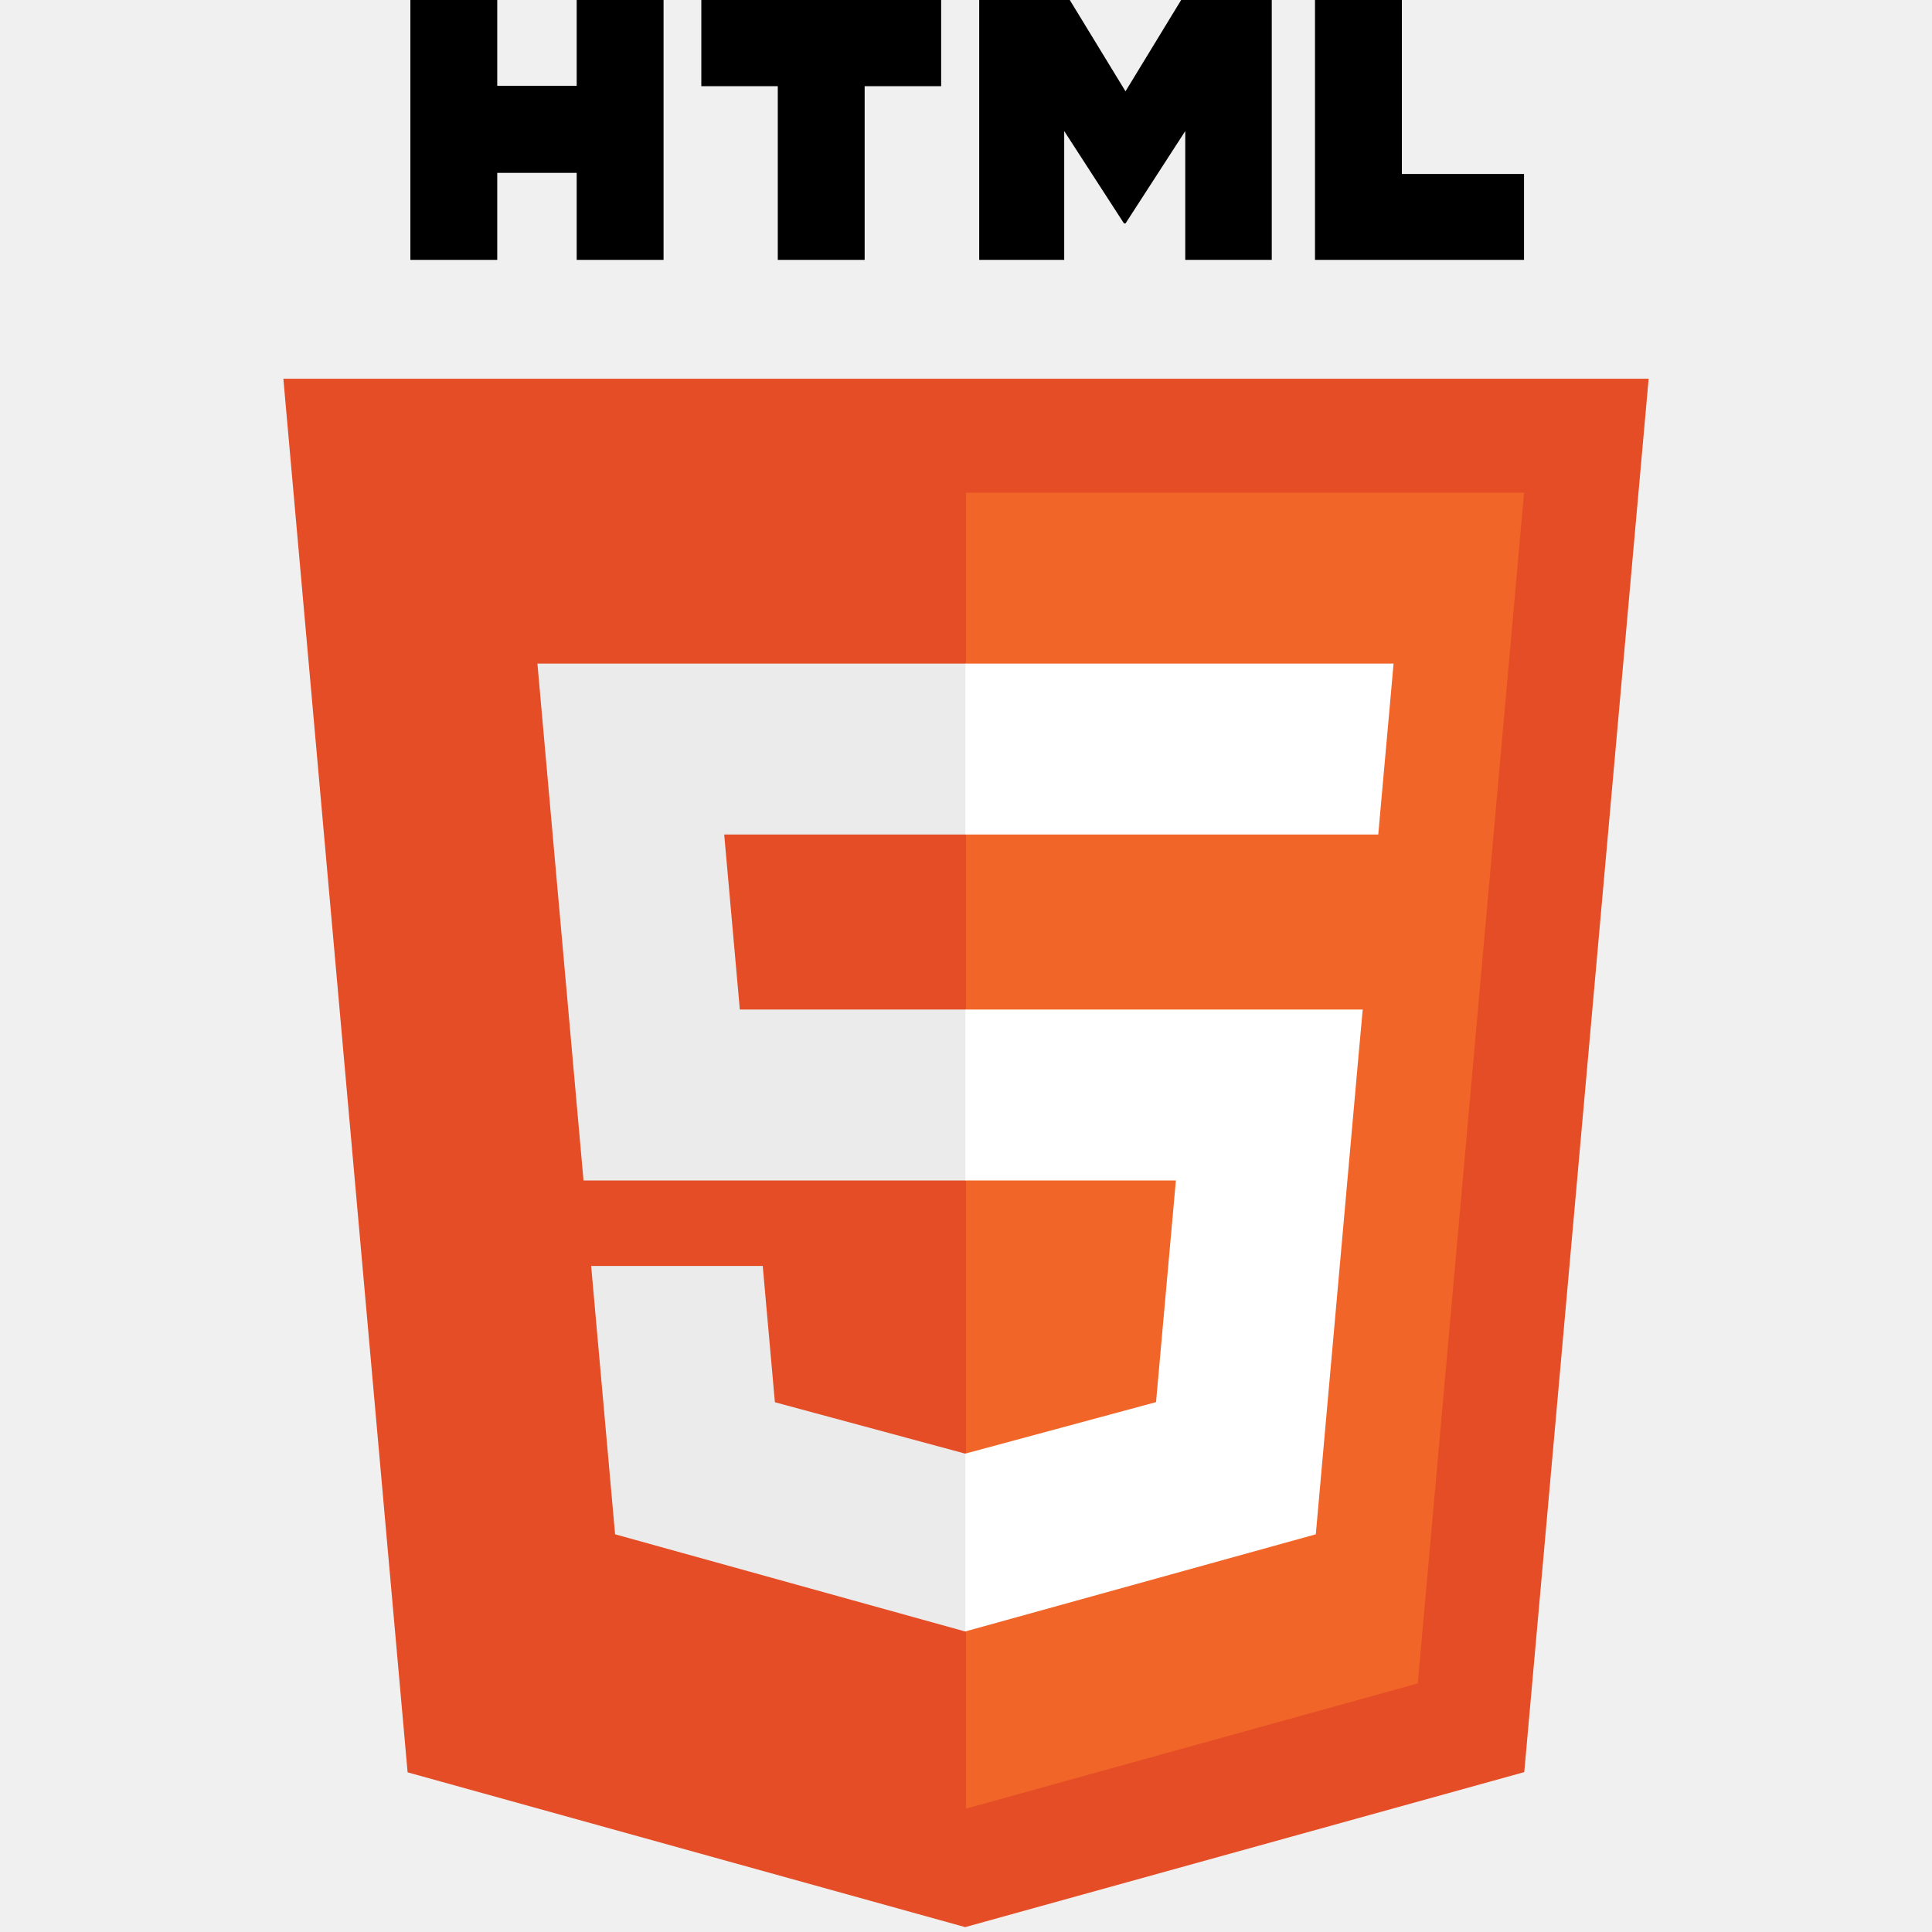
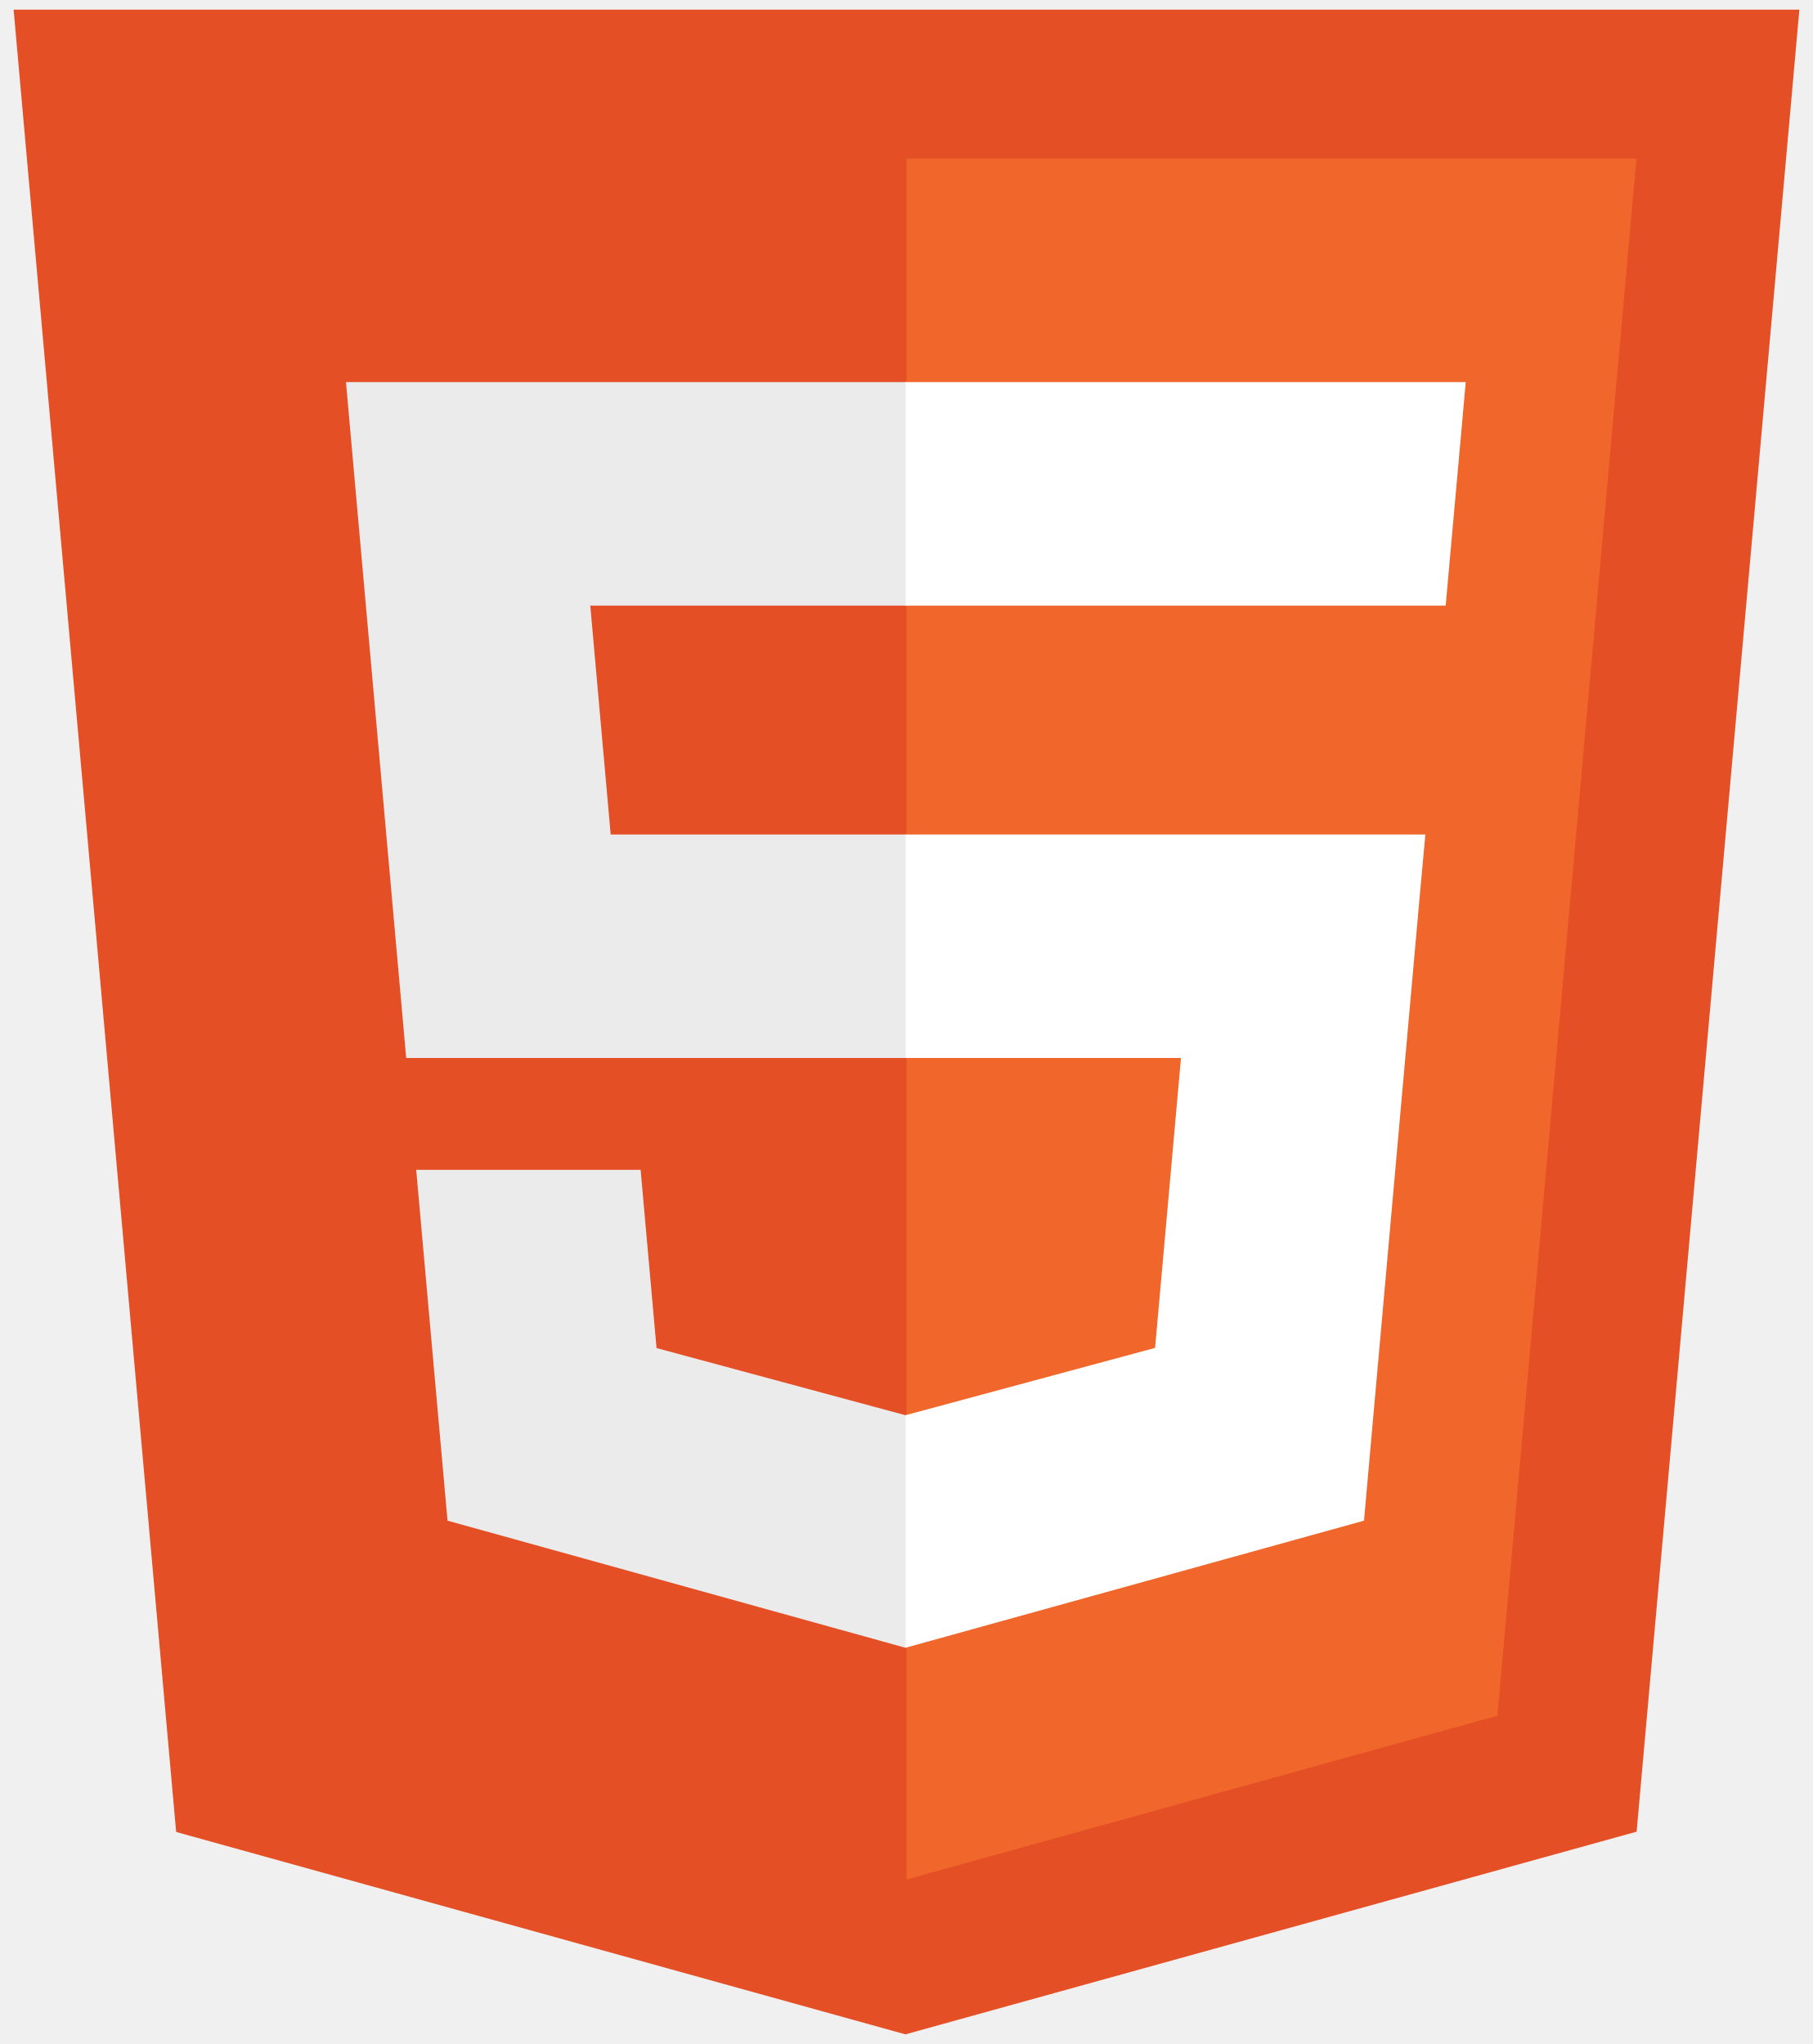
- <svg xmlns="http://www.w3.org/2000/svg" width="361px" height="361px" viewBox="-52.5 0 361 361" version="1.1" preserveAspectRatio="xMidYMid">
-   <g>
-     <path d="M255.555,70.766 L232.314,331.125 L127.844,360.088 L23.662,331.166 L0.445,70.766 L255.555,70.766 L255.555,70.766 Z" fill="#E44D26" />
-     <path d="M128,337.95 L212.417,314.547 L232.278,92.057 L128,92.057 L128,337.95 L128,337.95 Z" fill="#F16529" />
-     <path d="M82.82,155.932 L128,155.932 L128,123.995 L47.917,123.995 L48.681,132.563 L56.531,220.573 L128,220.573 L128,188.636 L85.739,188.636 L82.82,155.932 L82.82,155.932 Z" fill="#EBEBEB" />
-     <path d="M90.018,236.542 L57.958,236.542 L62.432,286.688 L127.853,304.849 L128,304.808 L128,271.58 L127.86,271.617 L92.292,262.013 L90.018,236.542 L90.018,236.542 Z" fill="#EBEBEB" />
-     <path d="M24.181,0 L40.411,0 L40.411,16.035 L55.257,16.035 L55.257,0 L71.488,0 L71.488,48.558 L55.258,48.558 L55.258,32.298 L40.411,32.298 L40.411,48.558 L24.181,48.558 L24.181,0 L24.181,0 L24.181,0 Z" fill="#000000" />
-     <path d="M92.831,16.103 L78.543,16.103 L78.543,0 L123.357,0 L123.357,16.103 L109.062,16.103 L109.062,48.558 L92.832,48.558 L92.832,16.103 L92.831,16.103 L92.831,16.103 Z" fill="#000000" />
-     <path d="M130.469,0 L147.393,0 L157.803,17.062 L168.203,0 L185.132,0 L185.132,48.558 L168.969,48.558 L168.969,24.49 L157.803,41.755 L157.524,41.755 L146.35,24.49 L146.35,48.558 L130.469,48.558 L130.469,0 L130.469,0 Z" fill="#000000" />
-     <path d="M193.21,0 L209.445,0 L209.445,32.508 L232.269,32.508 L232.269,48.558 L193.21,48.558 L193.21,0 L193.21,0 Z" fill="#000000" />
-     <path d="M127.89,220.573 L167.217,220.573 L163.509,261.993 L127.89,271.607 L127.89,304.833 L193.362,286.688 L193.843,281.292 L201.348,197.212 L202.127,188.636 L127.89,188.636 L127.89,220.573 L127.89,220.573 Z" fill="#FFFFFF" />
-     <path d="M127.89,155.854 L127.89,155.932 L205.033,155.932 L205.673,148.754 L207.129,132.563 L207.892,123.995 L127.89,123.995 L127.89,155.854 L127.89,155.854 Z" fill="#FFFFFF" />
-   </g>
+ <svg xmlns="http://www.w3.org/2000/svg" width="94" height="106" viewBox="0 0 94 106" fill="none">
+   <path d="M9.133 95.004L0.706 0.5H93.294L84.856 94.989L46.944 105.5L9.133 95.004Z" fill="#E44F26" />
+   <path d="M47 97.468L77.638 88.974L84.845 8.229H47V97.468Z" fill="#F1662A" />
+   <path d="M47 43.276H31.663L30.605 31.407H47V19.816H17.938L18.215 22.929L21.061 54.867H47V43.276ZM47 73.377L46.947 73.392L34.04 69.909L33.215 60.665H21.579L23.203 78.86L46.947 85.452L47 85.437V73.377Z" fill="#EBEBEB" />
+   <path d="M46.959 43.276V54.867H61.231L59.889 69.901L46.959 73.389V85.449L70.722 78.86L70.895 76.902L73.618 46.389L73.903 43.276H46.959ZM46.959 19.816V31.407H74.956L75.189 28.805L75.718 22.929L75.995 19.816H46.959Z" fill="white" />
</svg>
